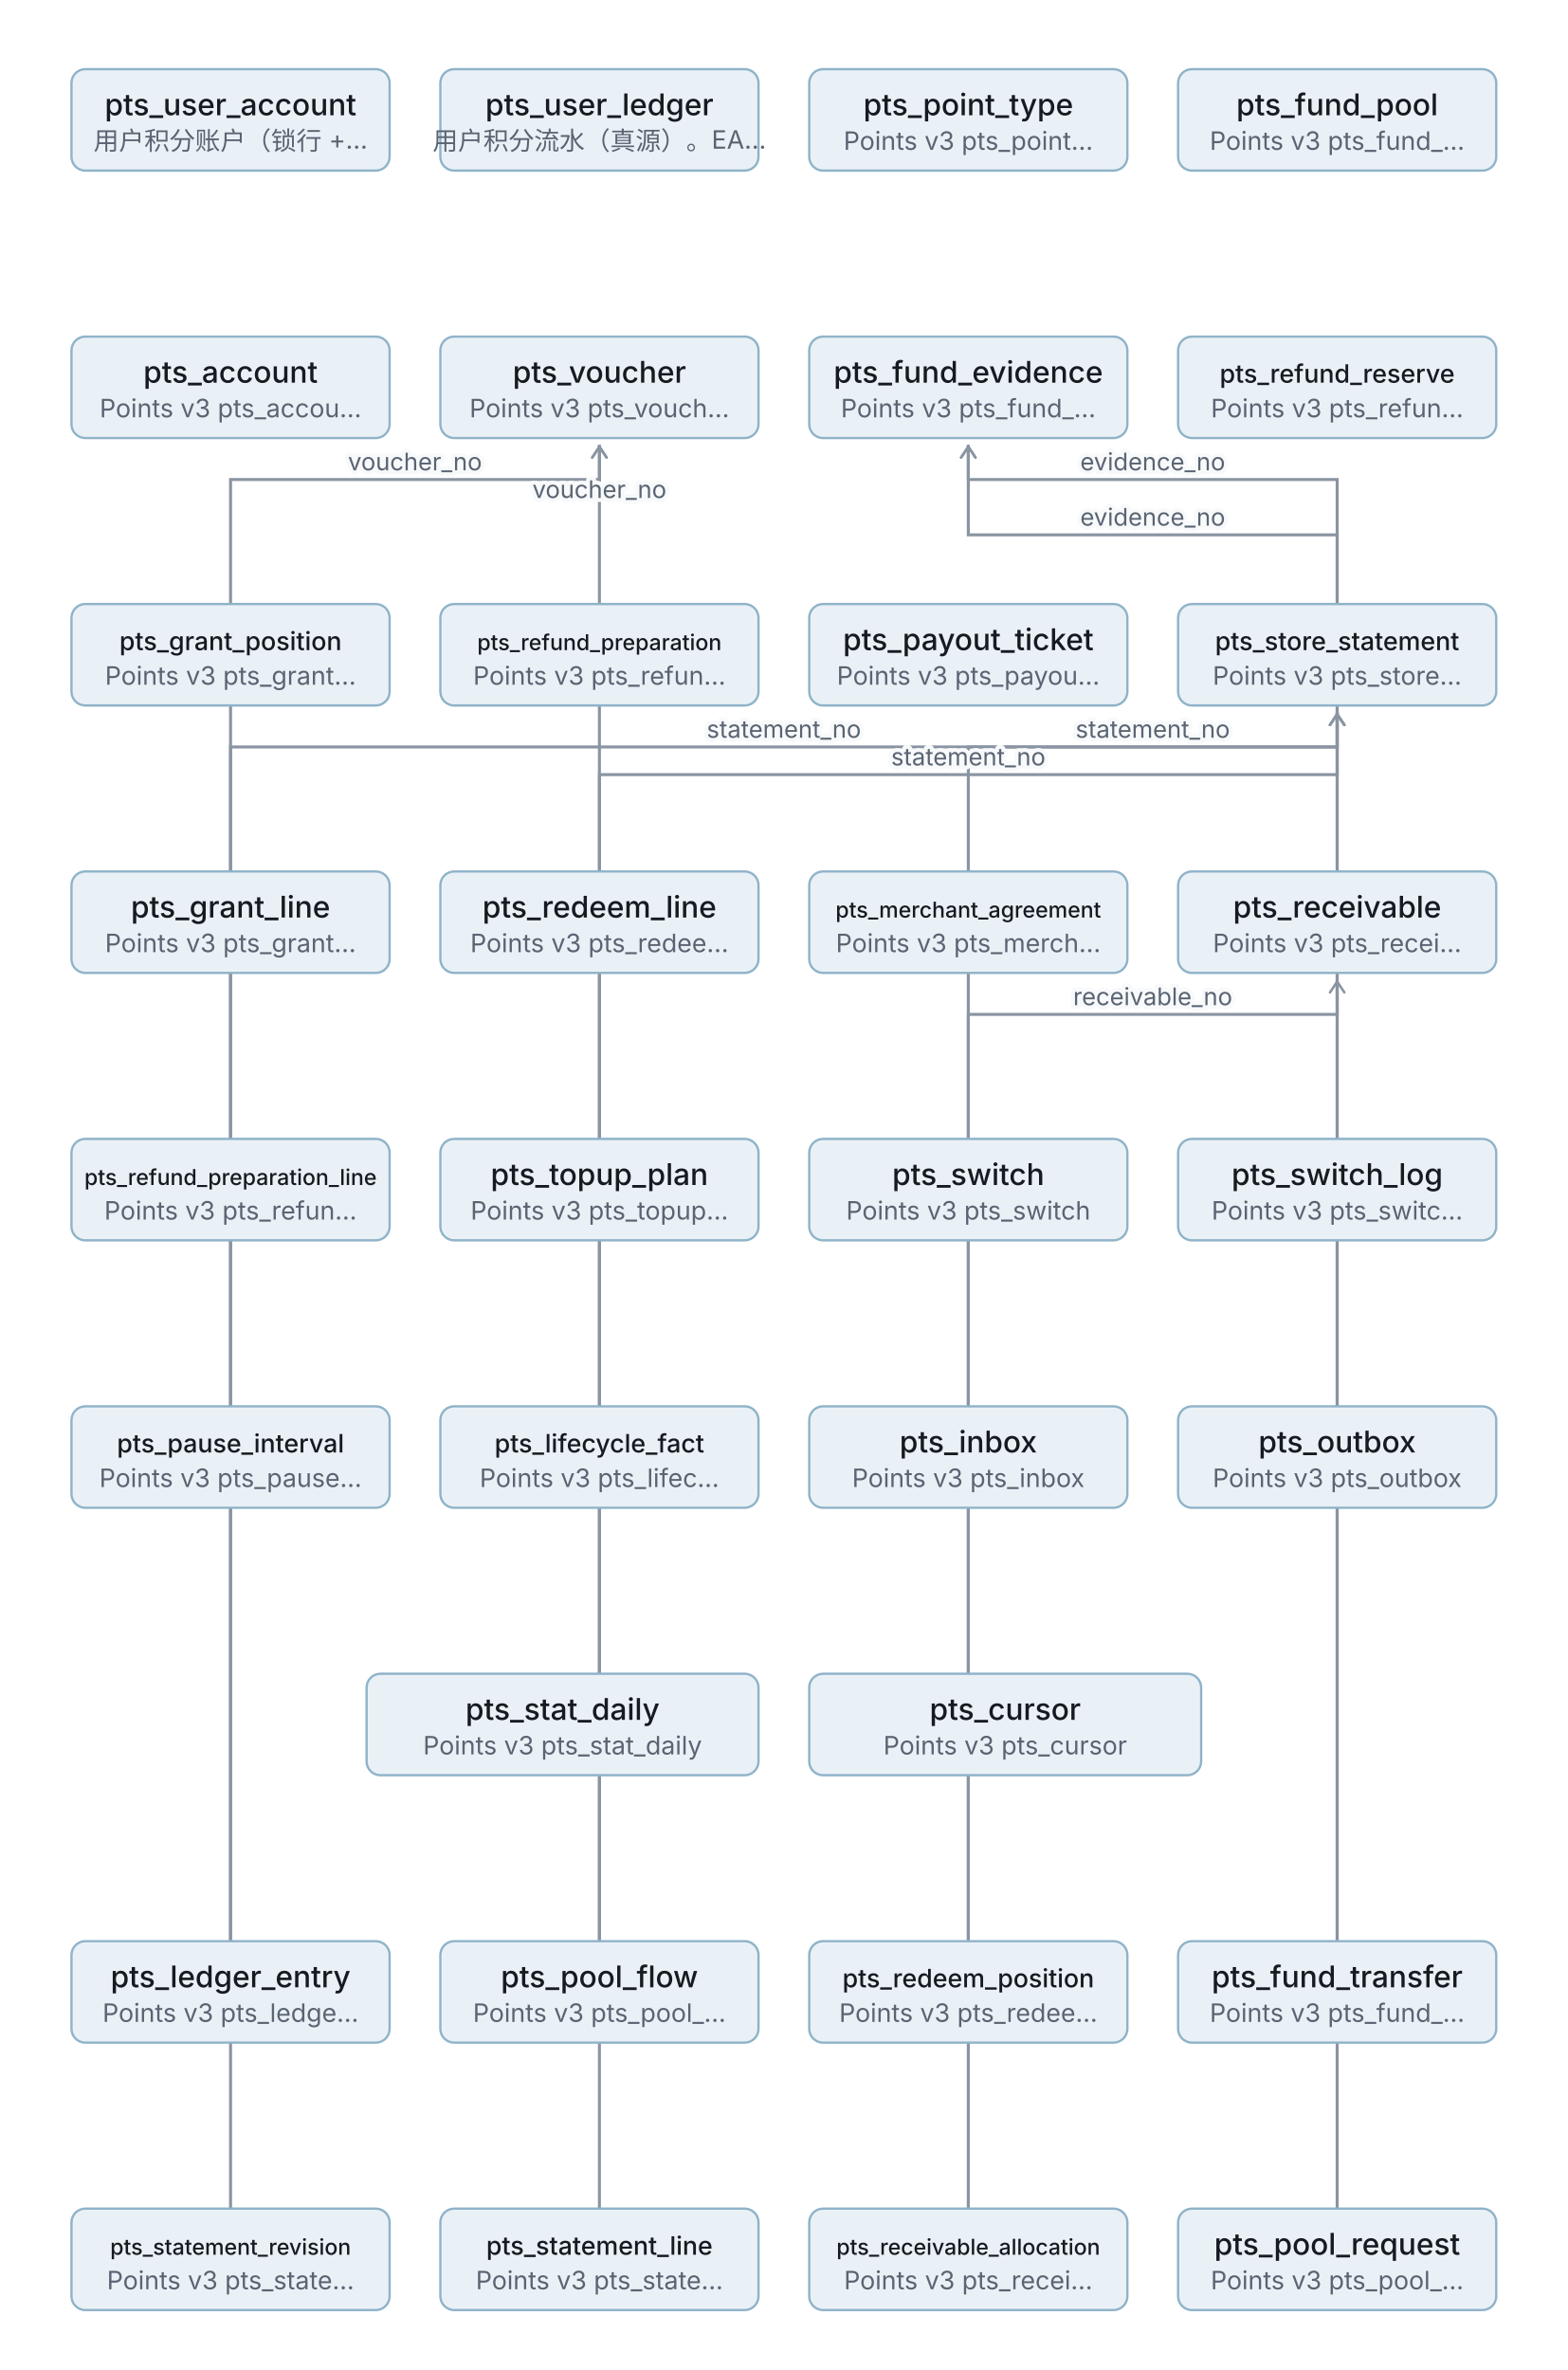
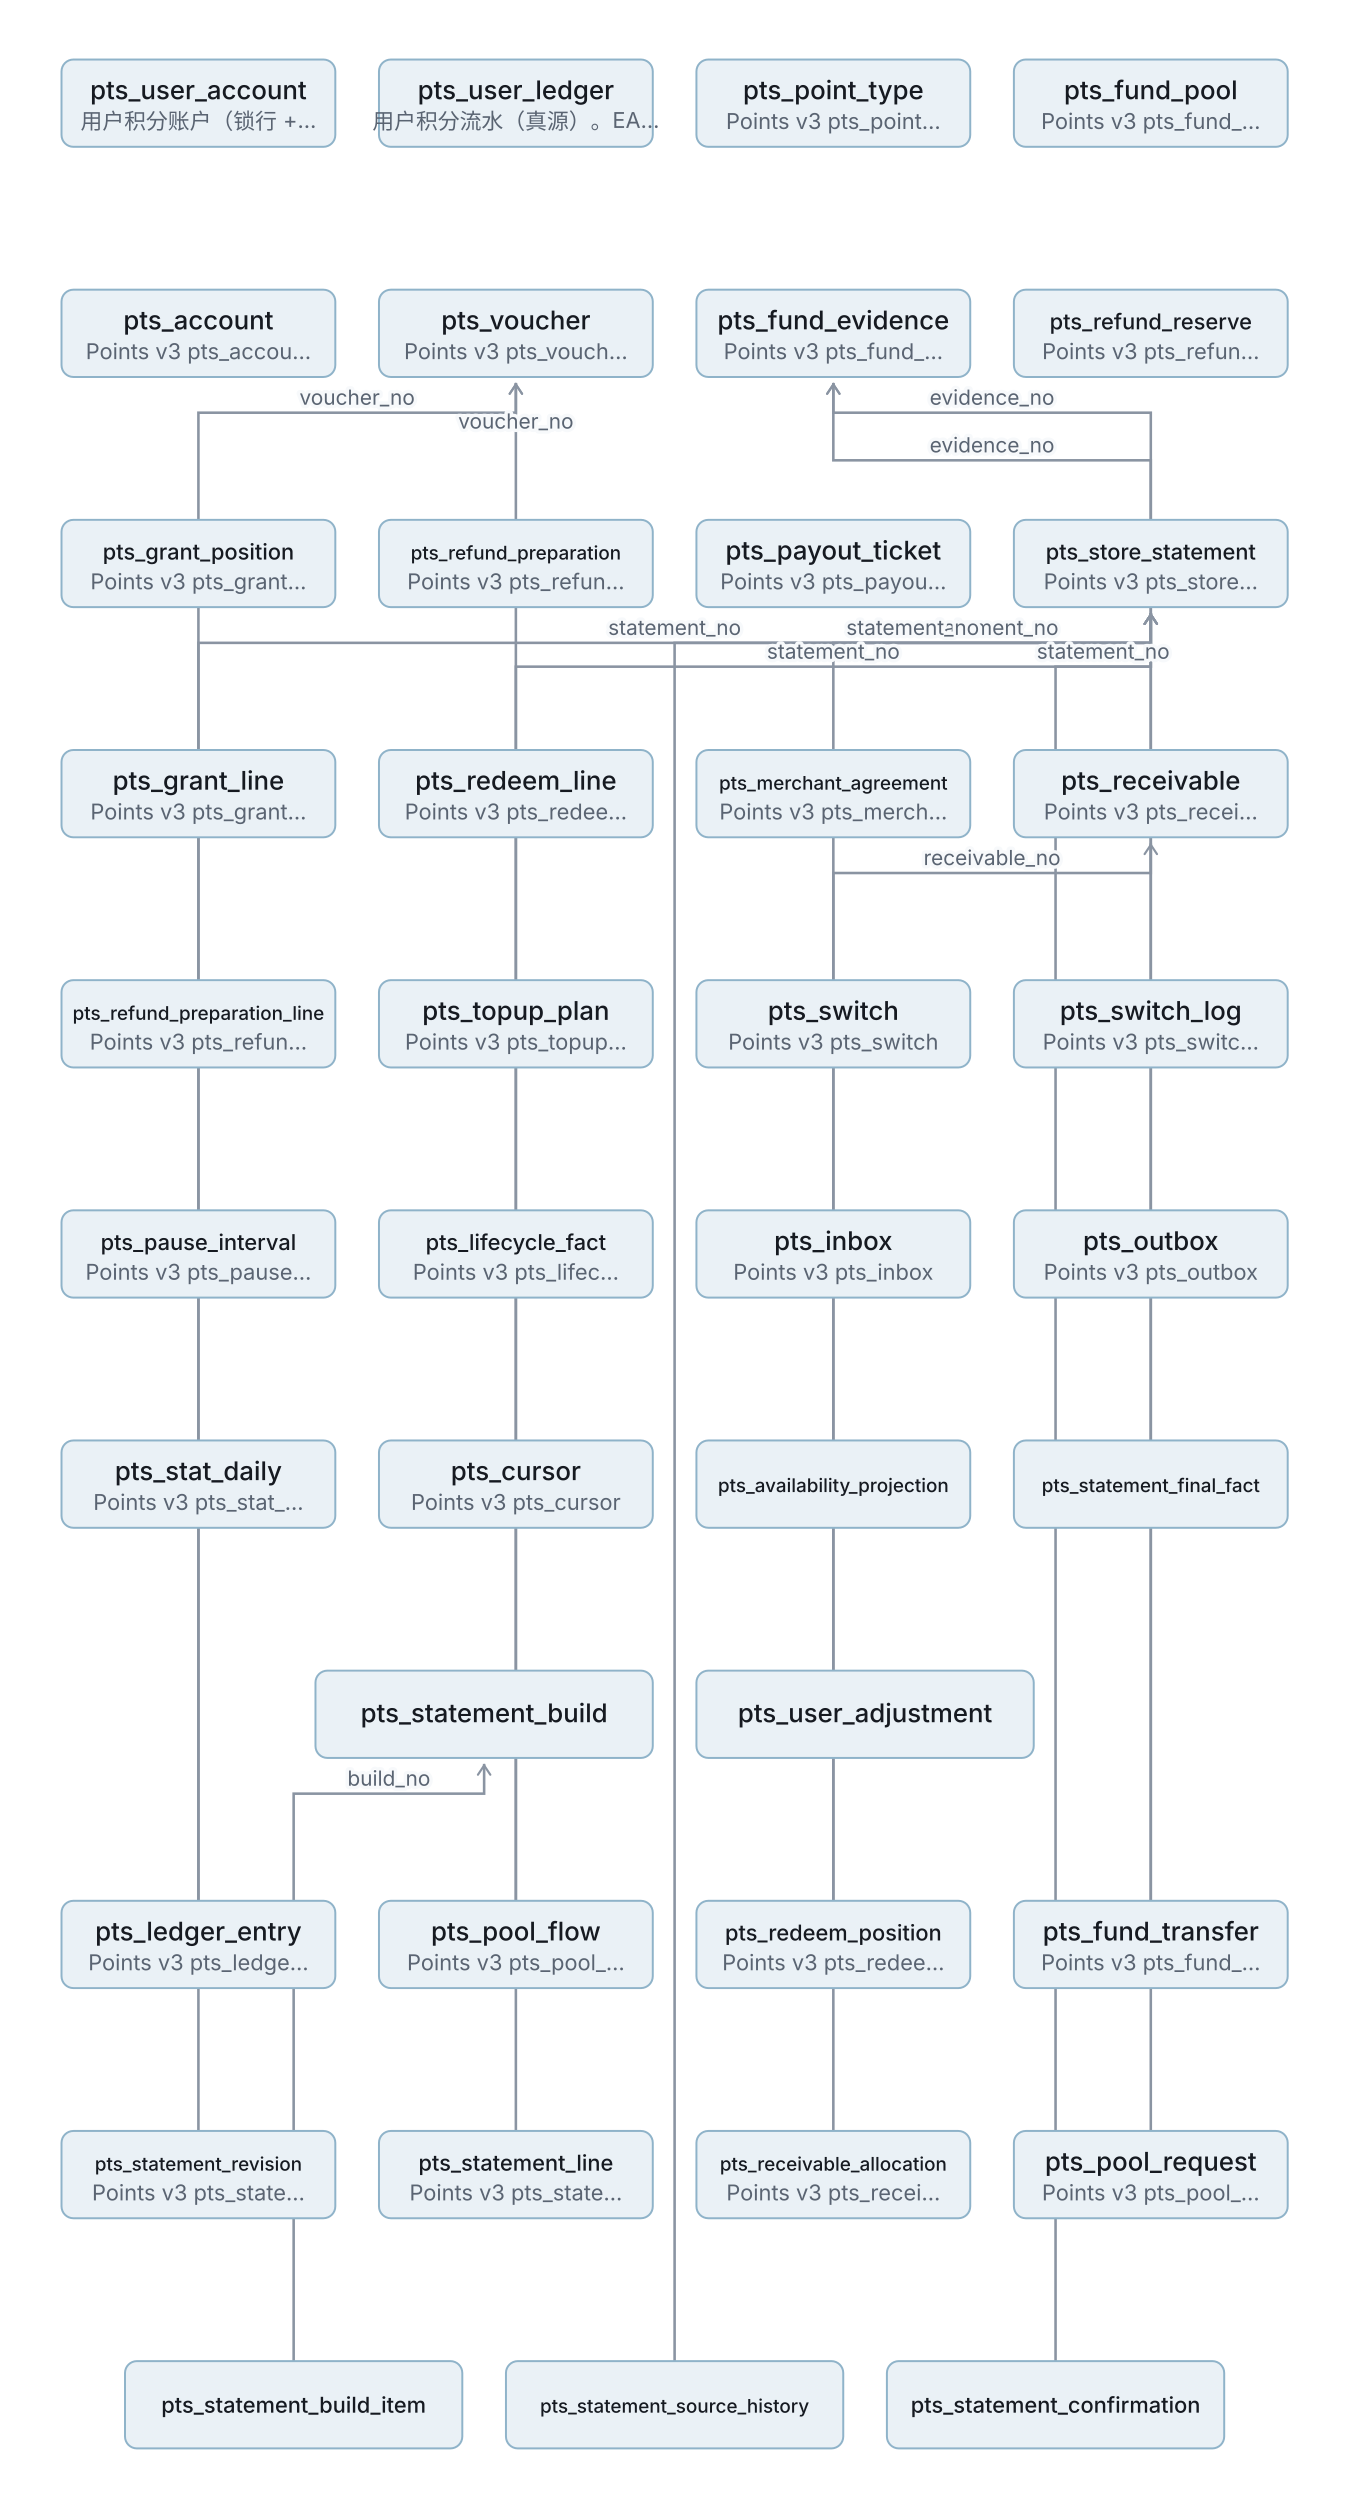
- <svg xmlns="http://www.w3.org/2000/svg" width="680" height="1028" viewBox="0 0 680 1028" role="img" font-family="system-ui,-apple-system,'PingFang SC',sans-serif">
+ <svg xmlns="http://www.w3.org/2000/svg" width="680" height="1260" viewBox="0 0 680 1260" role="img" font-family="system-ui,-apple-system,'PingFang SC',sans-serif">
  <defs>
    <marker id="a" viewBox="0 0 10 10" refX="9" refY="5" markerWidth="6" markerHeight="6" orient="auto-start-reverse">
      <path d="M2 1L8 5L2 9" fill="none" stroke="#8A94A2" stroke-width="1.4" stroke-linecap="round" />
    </marker>
    <style>.n{font-weight:500;fill:#161A21}.s{font-size:11px;fill:#5A6472}
.l{font-size:10.5px;fill:#5A6472;paint-order:stroke;stroke:#F7F9FB;stroke-width:3.5;stroke-linejoin:round}.b{font-size:11px;fill:#5A6472;letter-spacing:.1em}
.ar{stroke:#8A94A2;stroke-width:1.3;fill:none}</style>
  </defs>
-   <path class="ar" d="M100 842 L100 208 L260 208 L260 193" marker-end="url(#a)" />
-   <path class="ar" d="M260 842 L260 220 L260 220 L260 193" marker-end="url(#a)" />
-   <path class="ar" d="M420 842 L420 324 L580 324 L580 309" marker-end="url(#a)" />
-   <path class="ar" d="M580 842 L580 232 L420 232 L420 193" marker-end="url(#a)" />
-   <path class="ar" d="M100 958 L100 324 L580 324 L580 309" marker-end="url(#a)" />
-   <path class="ar" d="M260 958 L260 336 L580 336 L580 309" marker-end="url(#a)" />
-   <path class="ar" d="M420 958 L420 440 L580 440 L580 425" marker-end="url(#a)" />
-   <path class="ar" d="M580 958 L580 208 L420 208 L420 193" marker-end="url(#a)" />
+   <path class="ar" d="M100 958 L100 208 L260 208 L260 193" marker-end="url(#a)" />
+   <path class="ar" d="M260 958 L260 220 L260 220 L260 193" marker-end="url(#a)" />
+   <path class="ar" d="M420 958 L420 324 L580 324 L580 309" marker-end="url(#a)" />
+   <path class="ar" d="M580 958 L580 232 L420 232 L420 193" marker-end="url(#a)" />
+   <path class="ar" d="M100 1074 L100 324 L580 324 L580 309" marker-end="url(#a)" />
+   <path class="ar" d="M260 1074 L260 336 L580 336 L580 309" marker-end="url(#a)" />
+   <path class="ar" d="M420 1074 L420 440 L580 440 L580 425" marker-end="url(#a)" />
+   <path class="ar" d="M580 1074 L580 208 L420 208 L420 193" marker-end="url(#a)" />
+   <path class="ar" d="M148 1190 L148 904 L244 904 L244 889" marker-end="url(#a)" />
+   <path class="ar" d="M340 1190 L340 324 L580 324 L580 309" marker-end="url(#a)" />
+   <path class="ar" d="M532 1190 L532 336 L580 336 L580 309" marker-end="url(#a)" />
  <rect x="31" y="30" width="138" height="44" rx="6" fill="#EAF1F6" stroke="#8FB3C9" />
  <text class="n" x="100" y="50" text-anchor="middle" font-size="13">pts_user_account</text>
  <text class="s" x="100" y="65" text-anchor="middle">用户积分账户（锁行 +…</text>
  <rect x="191" y="30" width="138" height="44" rx="6" fill="#EAF1F6" stroke="#8FB3C9" />
  <text class="n" x="260" y="50" text-anchor="middle" font-size="13">pts_user_ledger</text>
  <text class="s" x="260" y="65" text-anchor="middle">用户积分流水（真源）。EA…</text>
  <rect x="351" y="30" width="138" height="44" rx="6" fill="#EAF1F6" stroke="#8FB3C9" />
  <text class="n" x="420" y="50" text-anchor="middle" font-size="13">pts_point_type</text>
  <text class="s" x="420" y="65" text-anchor="middle">Points v3 pts_point…</text>
  <rect x="511" y="30" width="138" height="44" rx="6" fill="#EAF1F6" stroke="#8FB3C9" />
  <text class="n" x="580" y="50" text-anchor="middle" font-size="13">pts_fund_pool</text>
  <text class="s" x="580" y="65" text-anchor="middle">Points v3 pts_fund_…</text>
  <rect x="31" y="146" width="138" height="44" rx="6" fill="#EAF1F6" stroke="#8FB3C9" />
  <text class="n" x="100" y="166" text-anchor="middle" font-size="13">pts_account</text>
  <text class="s" x="100" y="181" text-anchor="middle">Points v3 pts_accou…</text>
  <rect x="191" y="146" width="138" height="44" rx="6" fill="#EAF1F6" stroke="#8FB3C9" />
  <text class="n" x="260" y="166" text-anchor="middle" font-size="13">pts_voucher</text>
  <text class="s" x="260" y="181" text-anchor="middle">Points v3 pts_vouch…</text>
  <rect x="351" y="146" width="138" height="44" rx="6" fill="#EAF1F6" stroke="#8FB3C9" />
  <text class="n" x="420" y="166" text-anchor="middle" font-size="13">pts_fund_evidence</text>
  <text class="s" x="420" y="181" text-anchor="middle">Points v3 pts_fund_…</text>
  <rect x="511" y="146" width="138" height="44" rx="6" fill="#EAF1F6" stroke="#8FB3C9" />
  <text class="n" x="580" y="166" text-anchor="middle" font-size="11">pts_refund_reserve</text>
  <text class="s" x="580" y="181" text-anchor="middle">Points v3 pts_refun…</text>
  <rect x="31" y="262" width="138" height="44" rx="6" fill="#EAF1F6" stroke="#8FB3C9" />
  <text class="n" x="100" y="282" text-anchor="middle" font-size="11">pts_grant_position</text>
  <text class="s" x="100" y="297" text-anchor="middle">Points v3 pts_grant…</text>
  <rect x="191" y="262" width="138" height="44" rx="6" fill="#EAF1F6" stroke="#8FB3C9" />
  <text class="n" x="260" y="282" text-anchor="middle" font-size="9.5">pts_refund_preparation</text>
  <text class="s" x="260" y="297" text-anchor="middle">Points v3 pts_refun…</text>
  <rect x="351" y="262" width="138" height="44" rx="6" fill="#EAF1F6" stroke="#8FB3C9" />
  <text class="n" x="420" y="282" text-anchor="middle" font-size="13">pts_payout_ticket</text>
  <text class="s" x="420" y="297" text-anchor="middle">Points v3 pts_payou…</text>
  <rect x="511" y="262" width="138" height="44" rx="6" fill="#EAF1F6" stroke="#8FB3C9" />
  <text class="n" x="580" y="282" text-anchor="middle" font-size="11">pts_store_statement</text>
  <text class="s" x="580" y="297" text-anchor="middle">Points v3 pts_store…</text>
  <rect x="31" y="378" width="138" height="44" rx="6" fill="#EAF1F6" stroke="#8FB3C9" />
  <text class="n" x="100" y="398" text-anchor="middle" font-size="13">pts_grant_line</text>
  <text class="s" x="100" y="413" text-anchor="middle">Points v3 pts_grant…</text>
  <rect x="191" y="378" width="138" height="44" rx="6" fill="#EAF1F6" stroke="#8FB3C9" />
  <text class="n" x="260" y="398" text-anchor="middle" font-size="13">pts_redeem_line</text>
  <text class="s" x="260" y="413" text-anchor="middle">Points v3 pts_redee…</text>
  <rect x="351" y="378" width="138" height="44" rx="6" fill="#EAF1F6" stroke="#8FB3C9" />
  <text class="n" x="420" y="398" text-anchor="middle" font-size="9.5">pts_merchant_agreement</text>
  <text class="s" x="420" y="413" text-anchor="middle">Points v3 pts_merch…</text>
  <rect x="511" y="378" width="138" height="44" rx="6" fill="#EAF1F6" stroke="#8FB3C9" />
  <text class="n" x="580" y="398" text-anchor="middle" font-size="13">pts_receivable</text>
  <text class="s" x="580" y="413" text-anchor="middle">Points v3 pts_recei…</text>
  <rect x="31" y="494" width="138" height="44" rx="6" fill="#EAF1F6" stroke="#8FB3C9" />
  <text class="n" x="100" y="514" text-anchor="middle" font-size="9.5">pts_refund_preparation_line</text>
  <text class="s" x="100" y="529" text-anchor="middle">Points v3 pts_refun…</text>
  <rect x="191" y="494" width="138" height="44" rx="6" fill="#EAF1F6" stroke="#8FB3C9" />
  <text class="n" x="260" y="514" text-anchor="middle" font-size="13">pts_topup_plan</text>
  <text class="s" x="260" y="529" text-anchor="middle">Points v3 pts_topup…</text>
  <rect x="351" y="494" width="138" height="44" rx="6" fill="#EAF1F6" stroke="#8FB3C9" />
  <text class="n" x="420" y="514" text-anchor="middle" font-size="13">pts_switch</text>
  <text class="s" x="420" y="529" text-anchor="middle">Points v3 pts_switch</text>
  <rect x="511" y="494" width="138" height="44" rx="6" fill="#EAF1F6" stroke="#8FB3C9" />
  <text class="n" x="580" y="514" text-anchor="middle" font-size="13">pts_switch_log</text>
  <text class="s" x="580" y="529" text-anchor="middle">Points v3 pts_switc…</text>
  <rect x="31" y="610" width="138" height="44" rx="6" fill="#EAF1F6" stroke="#8FB3C9" />
  <text class="n" x="100" y="630" text-anchor="middle" font-size="11">pts_pause_interval</text>
  <text class="s" x="100" y="645" text-anchor="middle">Points v3 pts_pause…</text>
  <rect x="191" y="610" width="138" height="44" rx="6" fill="#EAF1F6" stroke="#8FB3C9" />
  <text class="n" x="260" y="630" text-anchor="middle" font-size="11">pts_lifecycle_fact</text>
  <text class="s" x="260" y="645" text-anchor="middle">Points v3 pts_lifec…</text>
  <rect x="351" y="610" width="138" height="44" rx="6" fill="#EAF1F6" stroke="#8FB3C9" />
  <text class="n" x="420" y="630" text-anchor="middle" font-size="13">pts_inbox</text>
  <text class="s" x="420" y="645" text-anchor="middle">Points v3 pts_inbox</text>
  <rect x="511" y="610" width="138" height="44" rx="6" fill="#EAF1F6" stroke="#8FB3C9" />
  <text class="n" x="580" y="630" text-anchor="middle" font-size="13">pts_outbox</text>
  <text class="s" x="580" y="645" text-anchor="middle">Points v3 pts_outbox</text>
-   <rect x="159" y="726" width="170" height="44" rx="6" fill="#EAF1F6" stroke="#8FB3C9" />
-   <text class="n" x="244" y="746" text-anchor="middle" font-size="13">pts_stat_daily</text>
-   <text class="s" x="244" y="761" text-anchor="middle">Points v3 pts_stat_daily</text>
-   <rect x="351" y="726" width="170" height="44" rx="6" fill="#EAF1F6" stroke="#8FB3C9" />
-   <text class="n" x="436" y="746" text-anchor="middle" font-size="13">pts_cursor</text>
-   <text class="s" x="436" y="761" text-anchor="middle">Points v3 pts_cursor</text>
-   <rect x="31" y="842" width="138" height="44" rx="6" fill="#EAF1F6" stroke="#8FB3C9" />
-   <text class="n" x="100" y="862" text-anchor="middle" font-size="13">pts_ledger_entry</text>
-   <text class="s" x="100" y="877" text-anchor="middle">Points v3 pts_ledge…</text>
-   <rect x="191" y="842" width="138" height="44" rx="6" fill="#EAF1F6" stroke="#8FB3C9" />
-   <text class="n" x="260" y="862" text-anchor="middle" font-size="13">pts_pool_flow</text>
-   <text class="s" x="260" y="877" text-anchor="middle">Points v3 pts_pool_…</text>
-   <rect x="351" y="842" width="138" height="44" rx="6" fill="#EAF1F6" stroke="#8FB3C9" />
-   <text class="n" x="420" y="862" text-anchor="middle" font-size="11">pts_redeem_position</text>
-   <text class="s" x="420" y="877" text-anchor="middle">Points v3 pts_redee…</text>
-   <rect x="511" y="842" width="138" height="44" rx="6" fill="#EAF1F6" stroke="#8FB3C9" />
-   <text class="n" x="580" y="862" text-anchor="middle" font-size="13">pts_fund_transfer</text>
-   <text class="s" x="580" y="877" text-anchor="middle">Points v3 pts_fund_…</text>
+   <rect x="31" y="726" width="138" height="44" rx="6" fill="#EAF1F6" stroke="#8FB3C9" />
+   <text class="n" x="100" y="746" text-anchor="middle" font-size="13">pts_stat_daily</text>
+   <text class="s" x="100" y="761" text-anchor="middle">Points v3 pts_stat_…</text>
+   <rect x="191" y="726" width="138" height="44" rx="6" fill="#EAF1F6" stroke="#8FB3C9" />
+   <text class="n" x="260" y="746" text-anchor="middle" font-size="13">pts_cursor</text>
+   <text class="s" x="260" y="761" text-anchor="middle">Points v3 pts_cursor</text>
+   <rect x="351" y="726" width="138" height="44" rx="6" fill="#EAF1F6" stroke="#8FB3C9" />
+   <text class="n" x="420" y="752" text-anchor="middle" font-size="9.5">pts_availability_projection</text>
+   <rect x="511" y="726" width="138" height="44" rx="6" fill="#EAF1F6" stroke="#8FB3C9" />
+   <text class="n" x="580" y="752" text-anchor="middle" font-size="9.5">pts_statement_final_fact</text>
+   <rect x="159" y="842" width="170" height="44" rx="6" fill="#EAF1F6" stroke="#8FB3C9" />
+   <text class="n" x="244" y="868" text-anchor="middle" font-size="13">pts_statement_build</text>
+   <rect x="351" y="842" width="170" height="44" rx="6" fill="#EAF1F6" stroke="#8FB3C9" />
+   <text class="n" x="436" y="868" text-anchor="middle" font-size="13">pts_user_adjustment</text>
  <rect x="31" y="958" width="138" height="44" rx="6" fill="#EAF1F6" stroke="#8FB3C9" />
-   <text class="n" x="100" y="978" text-anchor="middle" font-size="9.5">pts_statement_revision</text>
-   <text class="s" x="100" y="993" text-anchor="middle">Points v3 pts_state…</text>
+   <text class="n" x="100" y="978" text-anchor="middle" font-size="13">pts_ledger_entry</text>
+   <text class="s" x="100" y="993" text-anchor="middle">Points v3 pts_ledge…</text>
  <rect x="191" y="958" width="138" height="44" rx="6" fill="#EAF1F6" stroke="#8FB3C9" />
-   <text class="n" x="260" y="978" text-anchor="middle" font-size="11">pts_statement_line</text>
-   <text class="s" x="260" y="993" text-anchor="middle">Points v3 pts_state…</text>
+   <text class="n" x="260" y="978" text-anchor="middle" font-size="13">pts_pool_flow</text>
+   <text class="s" x="260" y="993" text-anchor="middle">Points v3 pts_pool_…</text>
  <rect x="351" y="958" width="138" height="44" rx="6" fill="#EAF1F6" stroke="#8FB3C9" />
-   <text class="n" x="420" y="978" text-anchor="middle" font-size="9.5">pts_receivable_allocation</text>
-   <text class="s" x="420" y="993" text-anchor="middle">Points v3 pts_recei…</text>
+   <text class="n" x="420" y="978" text-anchor="middle" font-size="11">pts_redeem_position</text>
+   <text class="s" x="420" y="993" text-anchor="middle">Points v3 pts_redee…</text>
  <rect x="511" y="958" width="138" height="44" rx="6" fill="#EAF1F6" stroke="#8FB3C9" />
-   <text class="n" x="580" y="978" text-anchor="middle" font-size="13">pts_pool_request</text>
-   <text class="s" x="580" y="993" text-anchor="middle">Points v3 pts_pool_…</text>
+   <text class="n" x="580" y="978" text-anchor="middle" font-size="13">pts_fund_transfer</text>
+   <text class="s" x="580" y="993" text-anchor="middle">Points v3 pts_fund_…</text>
+   <rect x="31" y="1074" width="138" height="44" rx="6" fill="#EAF1F6" stroke="#8FB3C9" />
+   <text class="n" x="100" y="1094" text-anchor="middle" font-size="9.5">pts_statement_revision</text>
+   <text class="s" x="100" y="1109" text-anchor="middle">Points v3 pts_state…</text>
+   <rect x="191" y="1074" width="138" height="44" rx="6" fill="#EAF1F6" stroke="#8FB3C9" />
+   <text class="n" x="260" y="1094" text-anchor="middle" font-size="11">pts_statement_line</text>
+   <text class="s" x="260" y="1109" text-anchor="middle">Points v3 pts_state…</text>
+   <rect x="351" y="1074" width="138" height="44" rx="6" fill="#EAF1F6" stroke="#8FB3C9" />
+   <text class="n" x="420" y="1094" text-anchor="middle" font-size="9.5">pts_receivable_allocation</text>
+   <text class="s" x="420" y="1109" text-anchor="middle">Points v3 pts_recei…</text>
+   <rect x="511" y="1074" width="138" height="44" rx="6" fill="#EAF1F6" stroke="#8FB3C9" />
+   <text class="n" x="580" y="1094" text-anchor="middle" font-size="13">pts_pool_request</text>
+   <text class="s" x="580" y="1109" text-anchor="middle">Points v3 pts_pool_…</text>
+   <rect x="63" y="1190" width="170" height="44" rx="6" fill="#EAF1F6" stroke="#8FB3C9" />
+   <text class="n" x="148" y="1216" text-anchor="middle" font-size="11">pts_statement_build_item</text>
+   <rect x="255" y="1190" width="170" height="44" rx="6" fill="#EAF1F6" stroke="#8FB3C9" />
+   <text class="n" x="340" y="1216" text-anchor="middle" font-size="9.5">pts_statement_source_history</text>
+   <rect x="447" y="1190" width="170" height="44" rx="6" fill="#EAF1F6" stroke="#8FB3C9" />
+   <text class="n" x="532" y="1216" text-anchor="middle" font-size="11">pts_statement_confirmation</text>
  <text class="l" x="180" y="204" text-anchor="middle">voucher_no</text>
  <text class="l" x="260" y="216" text-anchor="middle">voucher_no</text>
  <text class="l" x="500" y="320" text-anchor="middle">statement_no</text>
  <text class="l" x="500" y="228" text-anchor="middle">evidence_no</text>
  <text class="l" x="340" y="320" text-anchor="middle">statement_no</text>
  <text class="l" x="420" y="332" text-anchor="middle">statement_no</text>
  <text class="l" x="500" y="436" text-anchor="middle">receivable_no</text>
  <text class="l" x="500" y="204" text-anchor="middle">evidence_no</text>
+   <text class="l" x="196" y="900" text-anchor="middle">build_no</text>
+   <text class="l" x="460" y="320" text-anchor="middle">statement_no</text>
+   <text class="l" x="556" y="332" text-anchor="middle">statement_no</text>
</svg>
